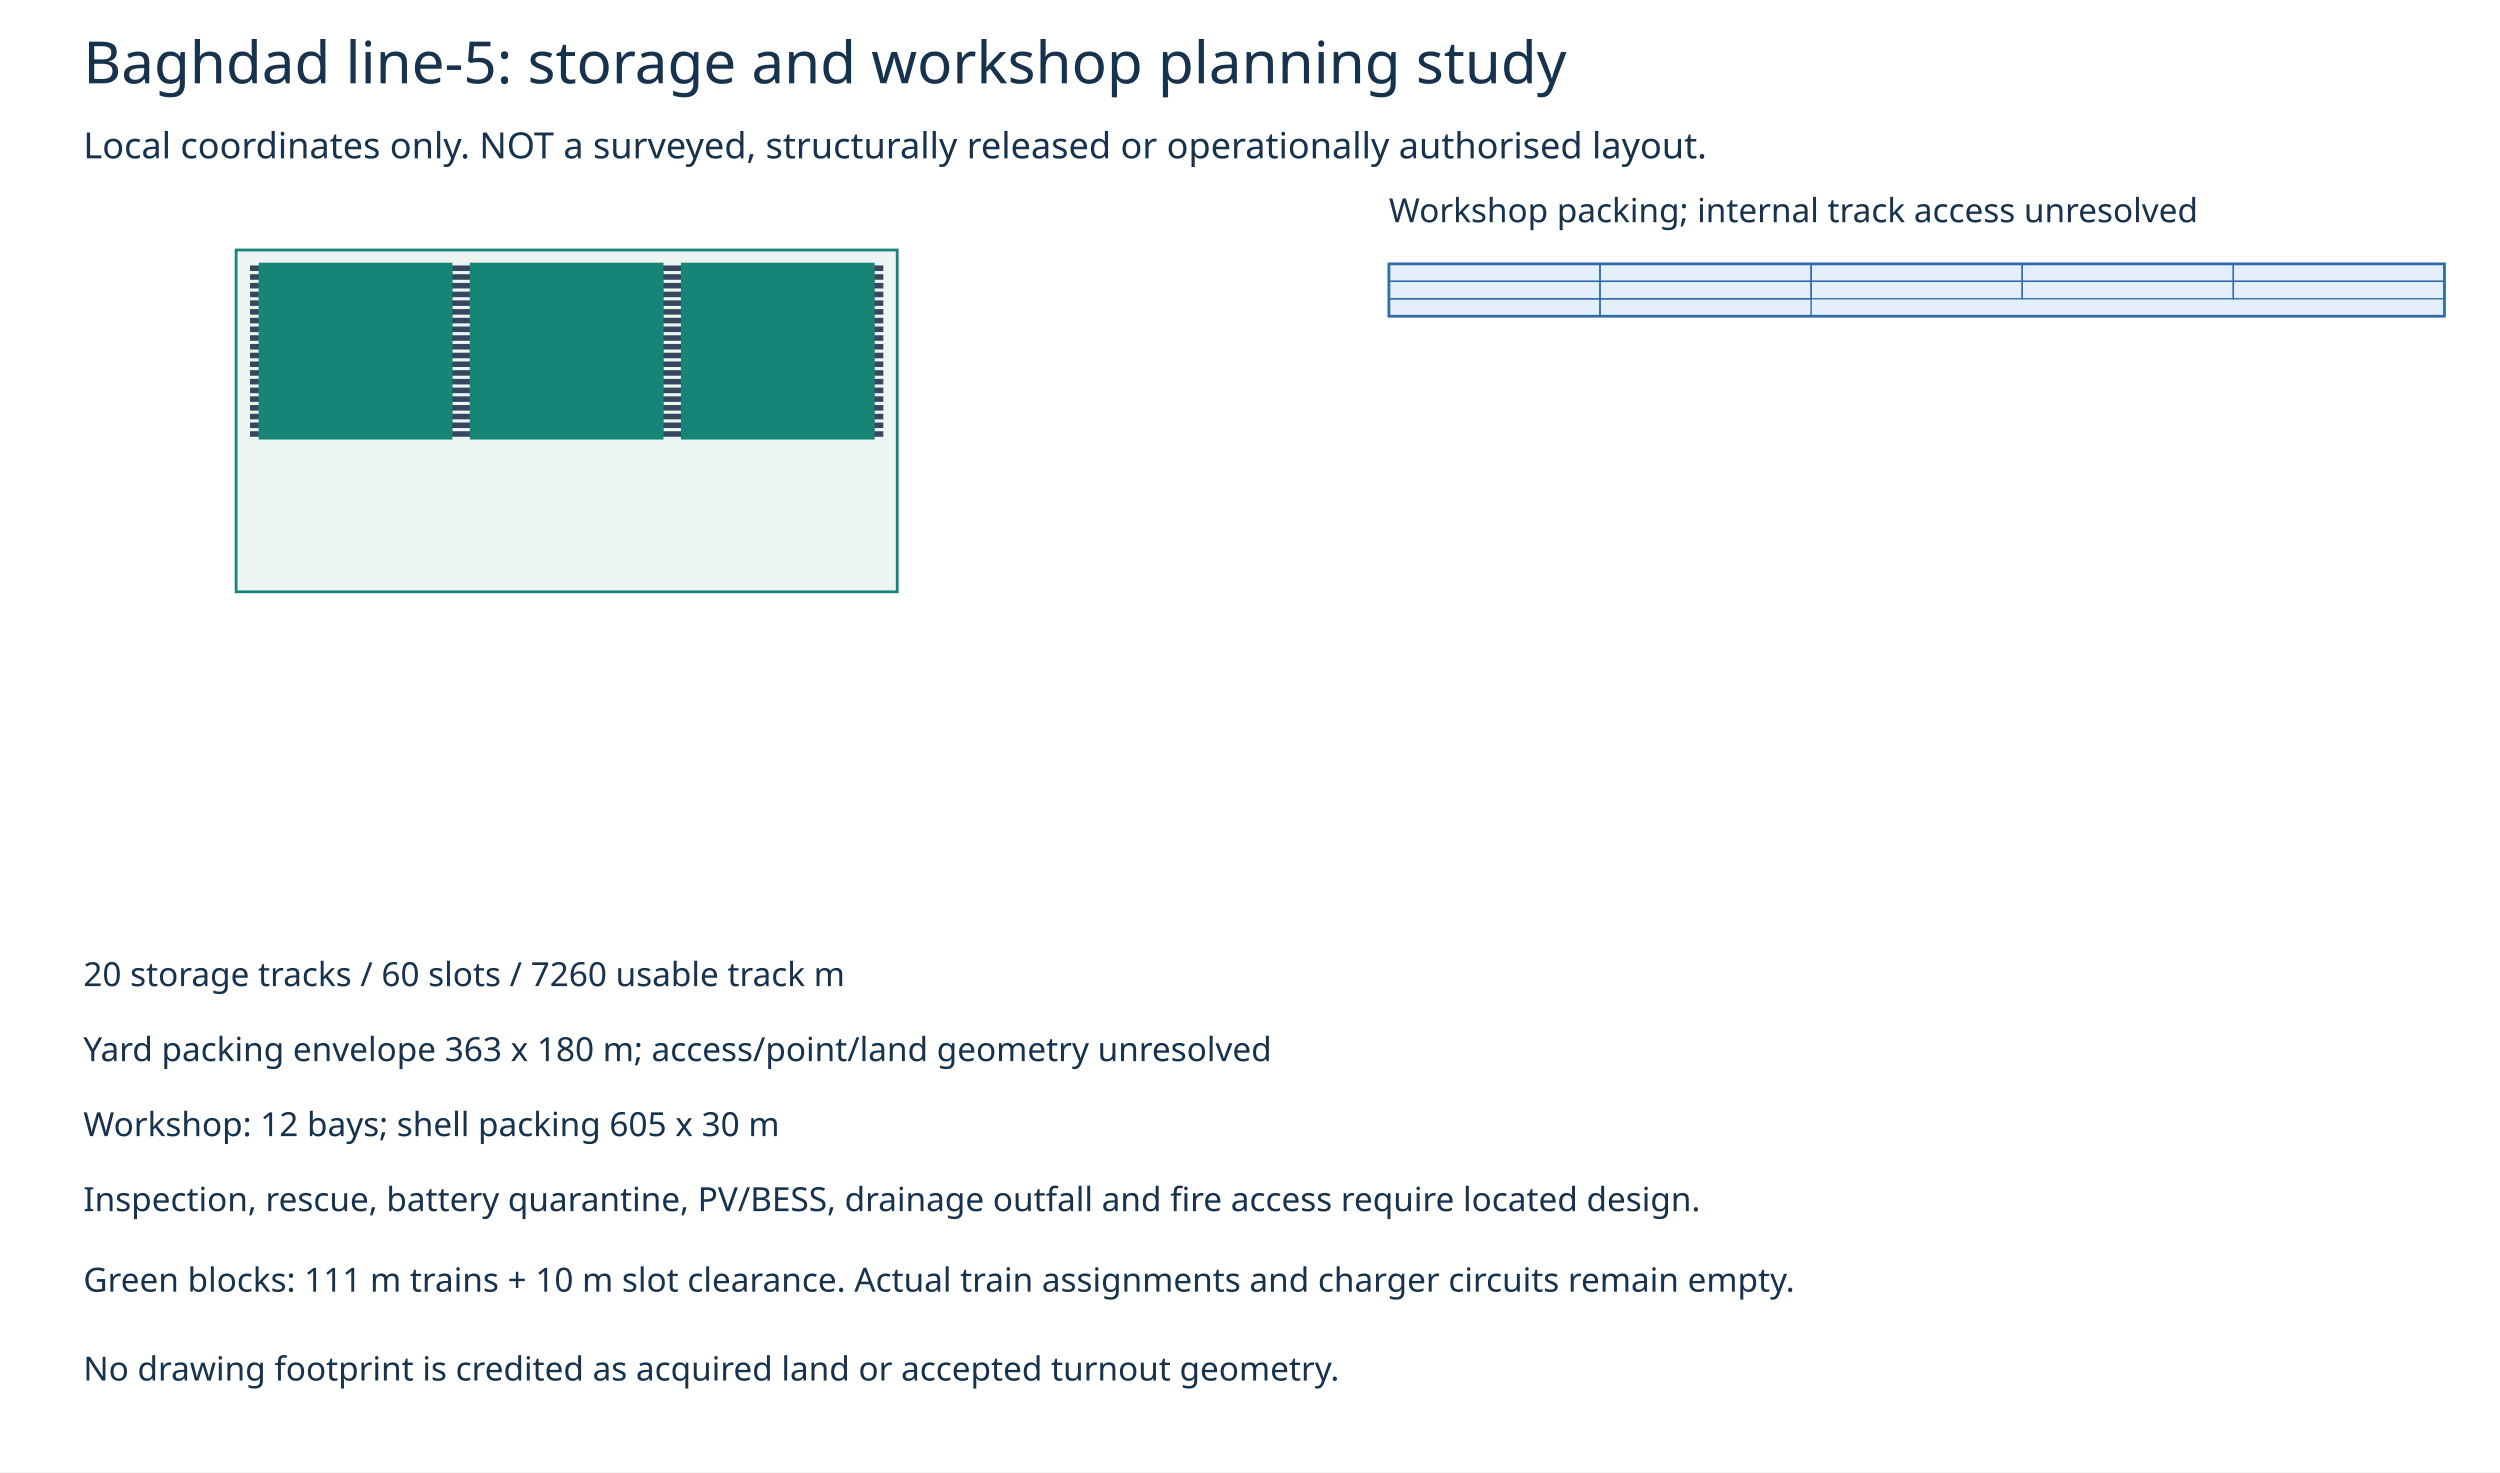
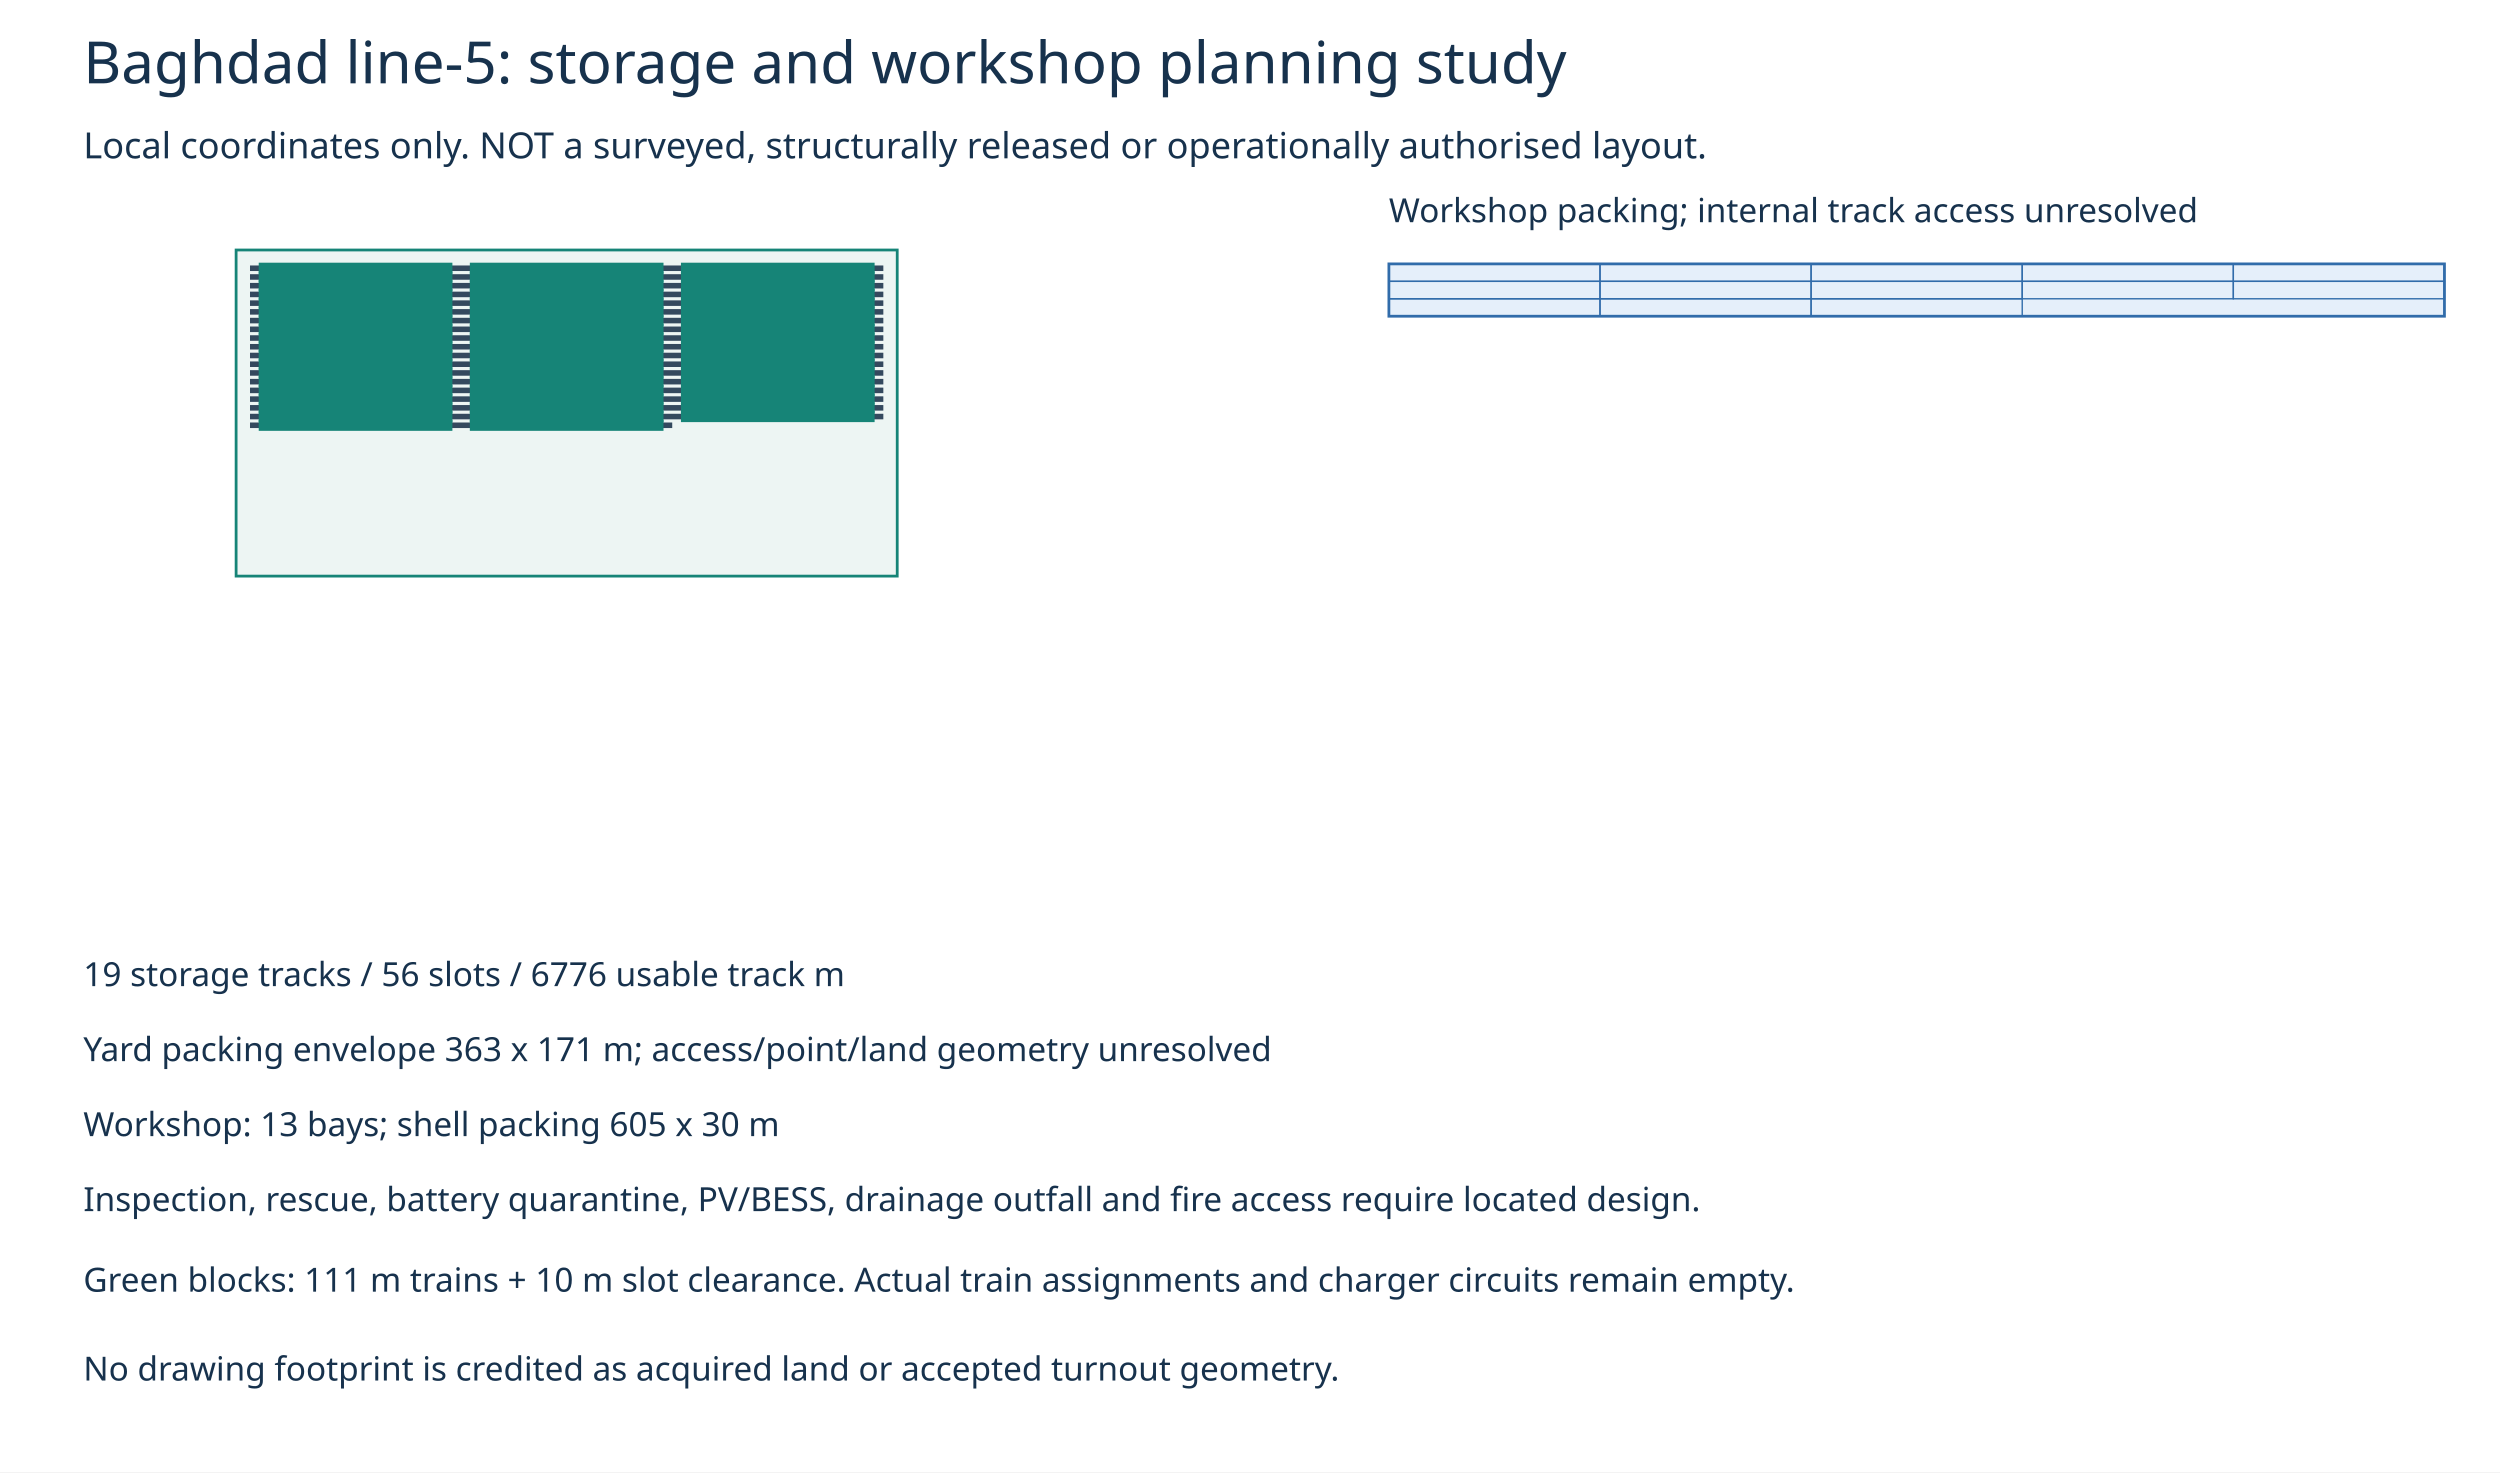
<svg xmlns="http://www.w3.org/2000/svg" width="900" height="530" viewBox="0 0 900 530">
  <rect width="900" height="530" fill="white" />
  <g font-family="sans-serif" fill="#17324d">
    <text x="30" y="30" font-size="21">Baghdad line-5: storage and workshop planning study</text>
    <text x="30" y="57" font-size="13">Local coordinates only. NOT a surveyed, structurally released or operationally authorised layout.</text>
-     <rect x="85" y="90" width="238.00" height="123.06" fill="#edf5f3" stroke="#168477" />
+     <rect x="85" y="90" width="238.00" height="117.40" fill="#edf5f3" stroke="#168477" />
    <path d="M90 96.57 H318.00" stroke="#34495e" stroke-width="2" />
    <rect x="93.14" y="94.57" width="69.72" height="4" fill="#168477" />
    <rect x="169.14" y="94.57" width="69.72" height="4" fill="#168477" />
    <rect x="245.14" y="94.57" width="69.72" height="4" fill="#168477" />
    <path d="M90 99.71 H318.00" stroke="#34495e" stroke-width="2" />
    <rect x="93.14" y="97.71" width="69.72" height="4" fill="#168477" />
    <rect x="169.14" y="97.71" width="69.72" height="4" fill="#168477" />
    <rect x="245.14" y="97.71" width="69.72" height="4" fill="#168477" />
    <path d="M90 102.85 H318.00" stroke="#34495e" stroke-width="2" />
    <rect x="93.14" y="100.85" width="69.72" height="4" fill="#168477" />
    <rect x="169.14" y="100.85" width="69.72" height="4" fill="#168477" />
    <rect x="245.14" y="100.85" width="69.72" height="4" fill="#168477" />
    <path d="M90 105.99 H318.00" stroke="#34495e" stroke-width="2" />
    <rect x="93.14" y="103.99" width="69.72" height="4" fill="#168477" />
    <rect x="169.14" y="103.99" width="69.72" height="4" fill="#168477" />
    <rect x="245.14" y="103.99" width="69.72" height="4" fill="#168477" />
    <path d="M90 109.13 H318.00" stroke="#34495e" stroke-width="2" />
    <rect x="93.14" y="107.13" width="69.72" height="4" fill="#168477" />
    <rect x="169.14" y="107.13" width="69.72" height="4" fill="#168477" />
    <rect x="245.14" y="107.13" width="69.72" height="4" fill="#168477" />
    <path d="M90 112.27 H318.00" stroke="#34495e" stroke-width="2" />
    <rect x="93.14" y="110.27" width="69.72" height="4" fill="#168477" />
    <rect x="169.14" y="110.27" width="69.72" height="4" fill="#168477" />
    <rect x="245.14" y="110.27" width="69.72" height="4" fill="#168477" />
    <path d="M90 115.41 H318.00" stroke="#34495e" stroke-width="2" />
    <rect x="93.14" y="113.41" width="69.72" height="4" fill="#168477" />
    <rect x="169.14" y="113.41" width="69.72" height="4" fill="#168477" />
    <rect x="245.14" y="113.41" width="69.72" height="4" fill="#168477" />
    <path d="M90 118.55 H318.00" stroke="#34495e" stroke-width="2" />
    <rect x="93.14" y="116.55" width="69.72" height="4" fill="#168477" />
    <rect x="169.14" y="116.55" width="69.72" height="4" fill="#168477" />
    <rect x="245.14" y="116.55" width="69.72" height="4" fill="#168477" />
    <path d="M90 121.69 H318.00" stroke="#34495e" stroke-width="2" />
    <rect x="93.14" y="119.69" width="69.72" height="4" fill="#168477" />
    <rect x="169.14" y="119.69" width="69.72" height="4" fill="#168477" />
    <rect x="245.14" y="119.69" width="69.72" height="4" fill="#168477" />
    <path d="M90 124.83 H318.00" stroke="#34495e" stroke-width="2" />
    <rect x="93.14" y="122.83" width="69.72" height="4" fill="#168477" />
    <rect x="169.14" y="122.83" width="69.72" height="4" fill="#168477" />
    <rect x="245.14" y="122.83" width="69.72" height="4" fill="#168477" />
    <path d="M90 127.98 H318.00" stroke="#34495e" stroke-width="2" />
    <rect x="93.14" y="125.98" width="69.72" height="4" fill="#168477" />
    <rect x="169.14" y="125.98" width="69.72" height="4" fill="#168477" />
    <rect x="245.14" y="125.98" width="69.72" height="4" fill="#168477" />
    <path d="M90 131.12 H318.00" stroke="#34495e" stroke-width="2" />
    <rect x="93.14" y="129.12" width="69.72" height="4" fill="#168477" />
    <rect x="169.14" y="129.12" width="69.72" height="4" fill="#168477" />
    <rect x="245.14" y="129.12" width="69.72" height="4" fill="#168477" />
    <path d="M90 134.26 H318.00" stroke="#34495e" stroke-width="2" />
    <rect x="93.14" y="132.26" width="69.72" height="4" fill="#168477" />
    <rect x="169.14" y="132.26" width="69.72" height="4" fill="#168477" />
    <rect x="245.14" y="132.26" width="69.72" height="4" fill="#168477" />
    <path d="M90 137.40 H318.00" stroke="#34495e" stroke-width="2" />
    <rect x="93.14" y="135.40" width="69.72" height="4" fill="#168477" />
    <rect x="169.14" y="135.40" width="69.72" height="4" fill="#168477" />
    <rect x="245.14" y="135.40" width="69.72" height="4" fill="#168477" />
    <path d="M90 140.54 H318.00" stroke="#34495e" stroke-width="2" />
    <rect x="93.14" y="138.54" width="69.72" height="4" fill="#168477" />
    <rect x="169.14" y="138.54" width="69.72" height="4" fill="#168477" />
    <rect x="245.14" y="138.54" width="69.72" height="4" fill="#168477" />
    <path d="M90 143.68 H318.00" stroke="#34495e" stroke-width="2" />
    <rect x="93.14" y="141.68" width="69.72" height="4" fill="#168477" />
    <rect x="169.14" y="141.68" width="69.72" height="4" fill="#168477" />
    <rect x="245.14" y="141.68" width="69.72" height="4" fill="#168477" />
    <path d="M90 146.82 H318.00" stroke="#34495e" stroke-width="2" />
    <rect x="93.14" y="144.82" width="69.72" height="4" fill="#168477" />
    <rect x="169.14" y="144.82" width="69.72" height="4" fill="#168477" />
    <rect x="245.14" y="144.82" width="69.72" height="4" fill="#168477" />
    <path d="M90 149.96 H318.00" stroke="#34495e" stroke-width="2" />
    <rect x="93.14" y="147.96" width="69.72" height="4" fill="#168477" />
    <rect x="169.14" y="147.96" width="69.72" height="4" fill="#168477" />
    <rect x="245.14" y="147.96" width="69.72" height="4" fill="#168477" />
-     <path d="M90 153.10 H318.00" stroke="#34495e" stroke-width="2" />
+     <path d="M90 153.10 H242.00" stroke="#34495e" stroke-width="2" />
    <rect x="93.14" y="151.10" width="69.72" height="4" fill="#168477" />
    <rect x="169.14" y="151.10" width="69.72" height="4" fill="#168477" />
-     <rect x="245.14" y="151.10" width="69.72" height="4" fill="#168477" />
-     <path d="M90 156.24 H318.00" stroke="#34495e" stroke-width="2" />
-     <rect x="93.14" y="154.24" width="69.72" height="4" fill="#168477" />
-     <rect x="169.14" y="154.24" width="69.72" height="4" fill="#168477" />
-     <rect x="245.14" y="154.24" width="69.72" height="4" fill="#168477" />
    <rect x="500" y="95" width="380.00" height="18.84" fill="#e5effa" stroke="#316caa" />
    <rect x="500.00" y="95.00" width="76.00" height="6.28" fill="none" stroke="#316caa" stroke-width="0.5" />
    <rect x="576.00" y="95.00" width="76.00" height="6.28" fill="none" stroke="#316caa" stroke-width="0.5" />
    <rect x="652.00" y="95.00" width="76.00" height="6.28" fill="none" stroke="#316caa" stroke-width="0.5" />
    <rect x="728.00" y="95.00" width="76.00" height="6.28" fill="none" stroke="#316caa" stroke-width="0.5" />
    <rect x="804.00" y="95.00" width="76.00" height="6.28" fill="none" stroke="#316caa" stroke-width="0.5" />
    <rect x="500.00" y="101.28" width="76.00" height="6.28" fill="none" stroke="#316caa" stroke-width="0.5" />
    <rect x="576.00" y="101.28" width="76.00" height="6.28" fill="none" stroke="#316caa" stroke-width="0.5" />
    <rect x="652.00" y="101.28" width="76.00" height="6.28" fill="none" stroke="#316caa" stroke-width="0.5" />
    <rect x="728.00" y="101.28" width="76.00" height="6.28" fill="none" stroke="#316caa" stroke-width="0.5" />
    <rect x="804.00" y="101.28" width="76.00" height="6.28" fill="none" stroke="#316caa" stroke-width="0.5" />
    <rect x="500.00" y="107.56" width="76.00" height="6.28" fill="none" stroke="#316caa" stroke-width="0.5" />
    <rect x="576.00" y="107.56" width="76.00" height="6.28" fill="none" stroke="#316caa" stroke-width="0.5" />
+     <rect x="652.00" y="107.56" width="76.00" height="6.28" fill="none" stroke="#316caa" stroke-width="0.5" />
    <text x="500" y="80" font-size="12">Workshop packing; internal track access unresolved</text>
-     <text x="30" y="355">20 storage tracks / 60 slots / 7260 usable track m</text>
-     <text x="30" y="382">Yard packing envelope 363 x 180 m; access/point/land geometry unresolved</text>
-     <text x="30" y="409">Workshop: 12 bays; shell packing 605 x 30 m</text>
+     <text x="30" y="355">19 storage tracks / 56 slots / 6776 usable track m</text>
+     <text x="30" y="382">Yard packing envelope 363 x 171 m; access/point/land geometry unresolved</text>
+     <text x="30" y="409">Workshop: 13 bays; shell packing 605 x 30 m</text>
    <text x="30" y="436">Inspection, rescue, battery quarantine, PV/BESS, drainage outfall and fire access require located design.</text>
    <text x="30" y="465">Green blocks: 111 m trains + 10 m slot clearance. Actual train assignments and charger circuits remain empty.</text>
    <text x="30" y="497">No drawing footprint is credited as acquired land or accepted turnout geometry.</text>
  </g>
</svg>
